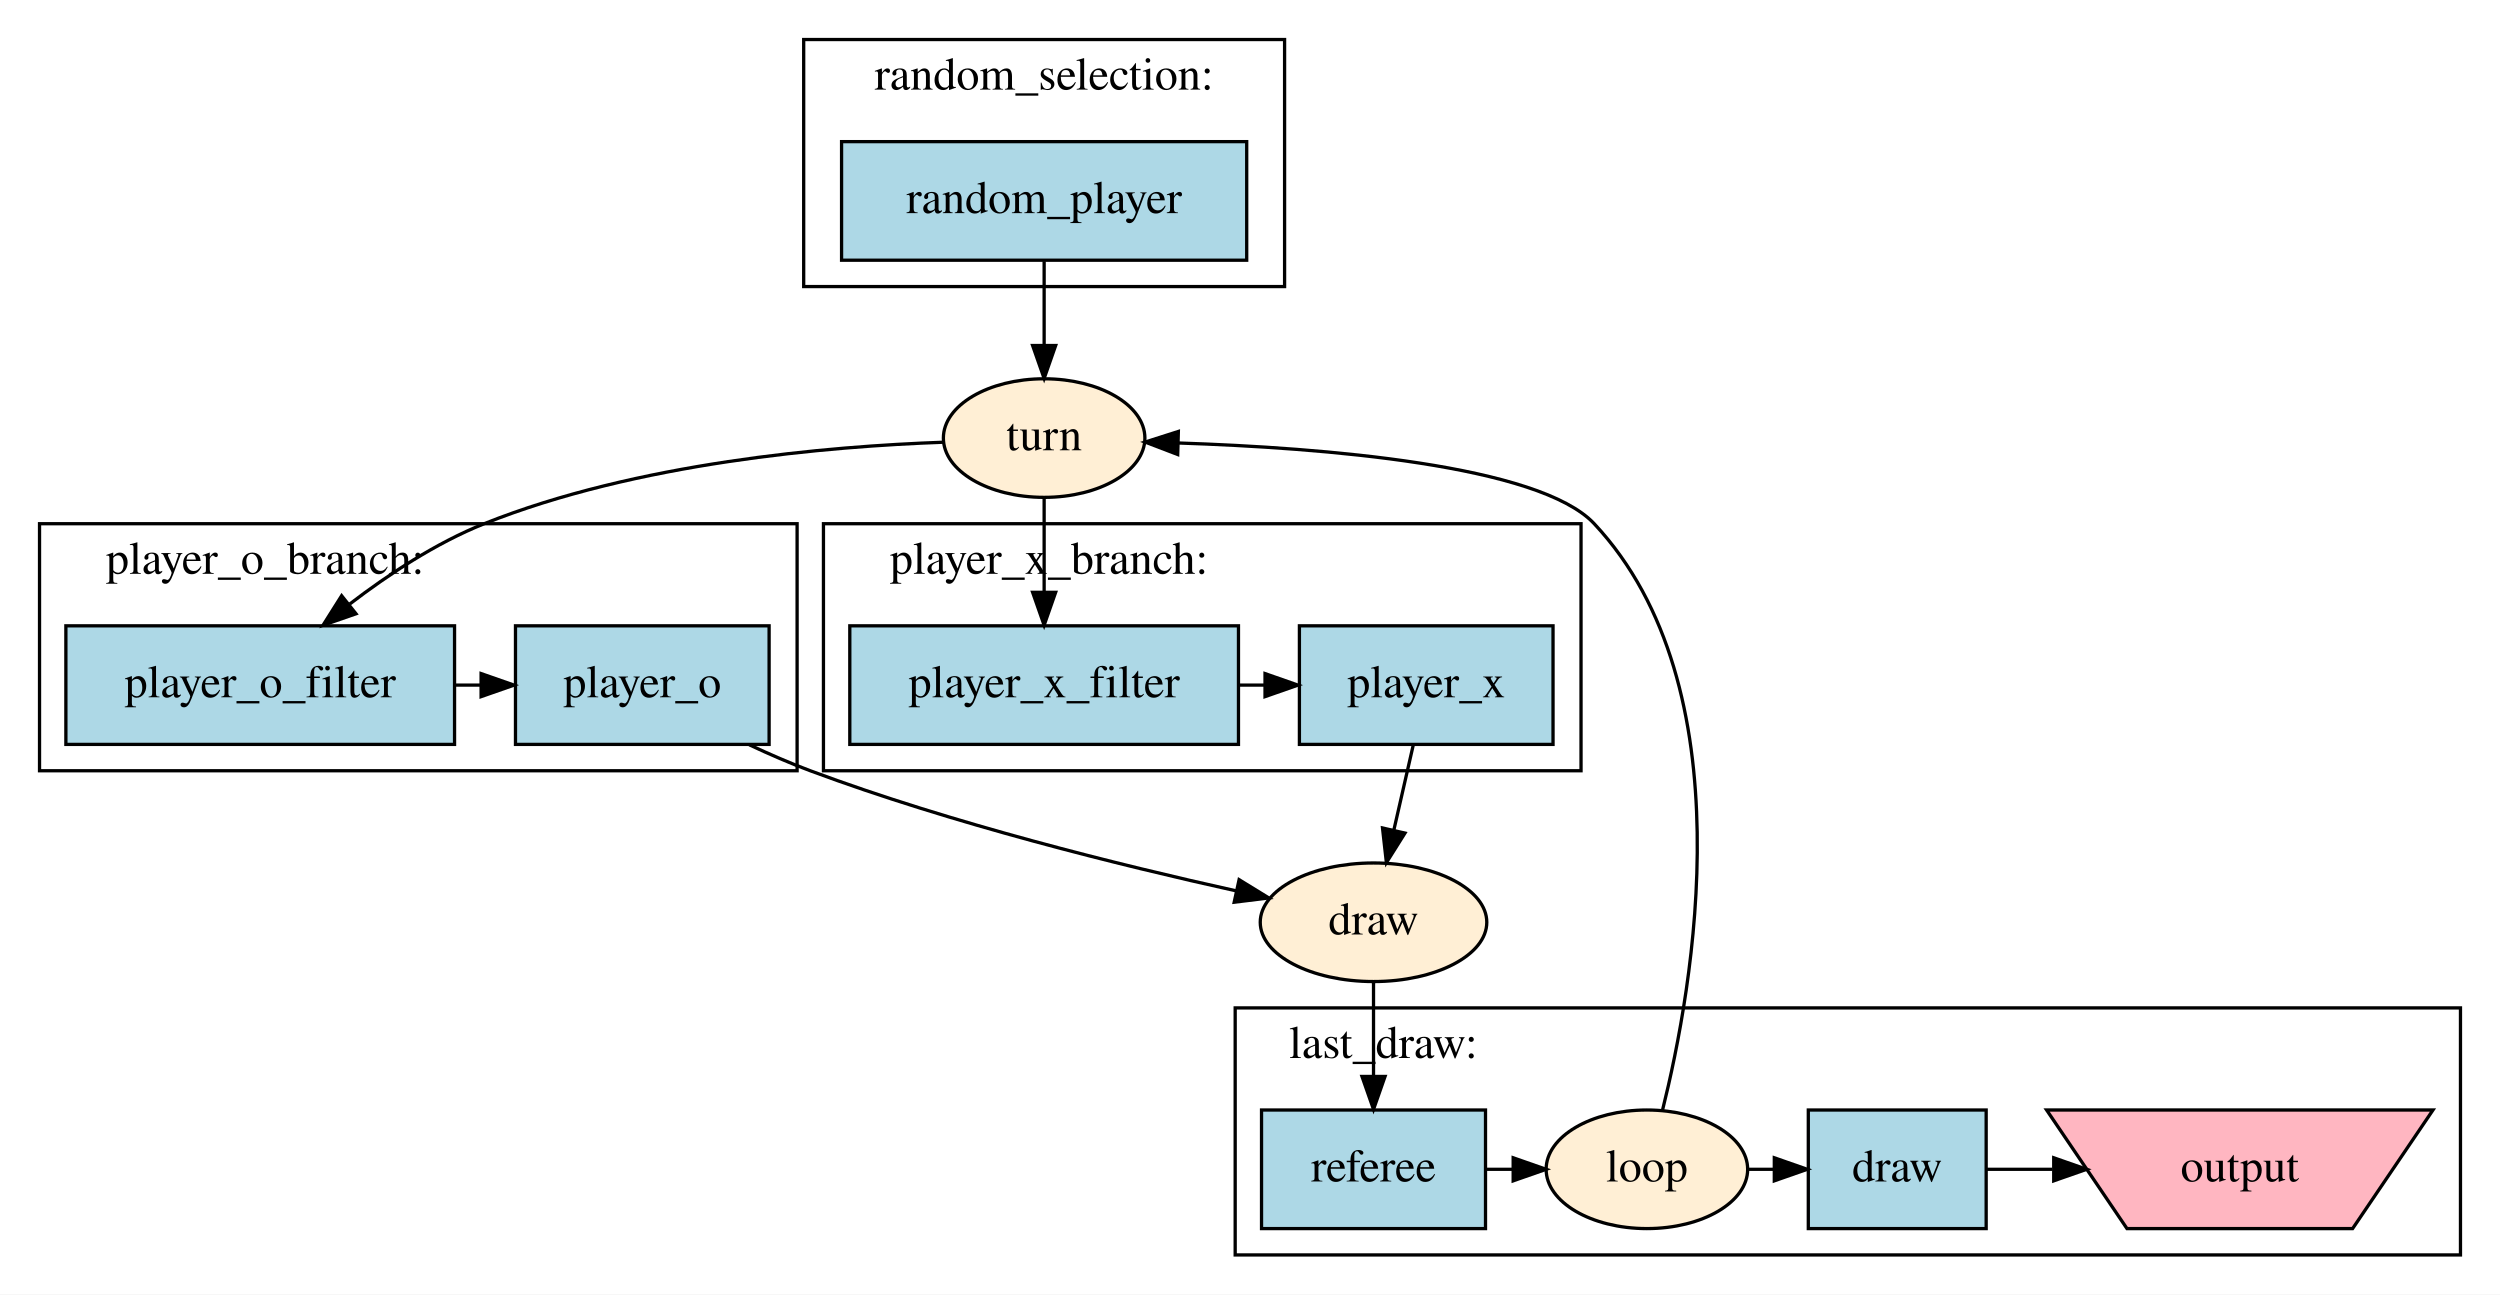
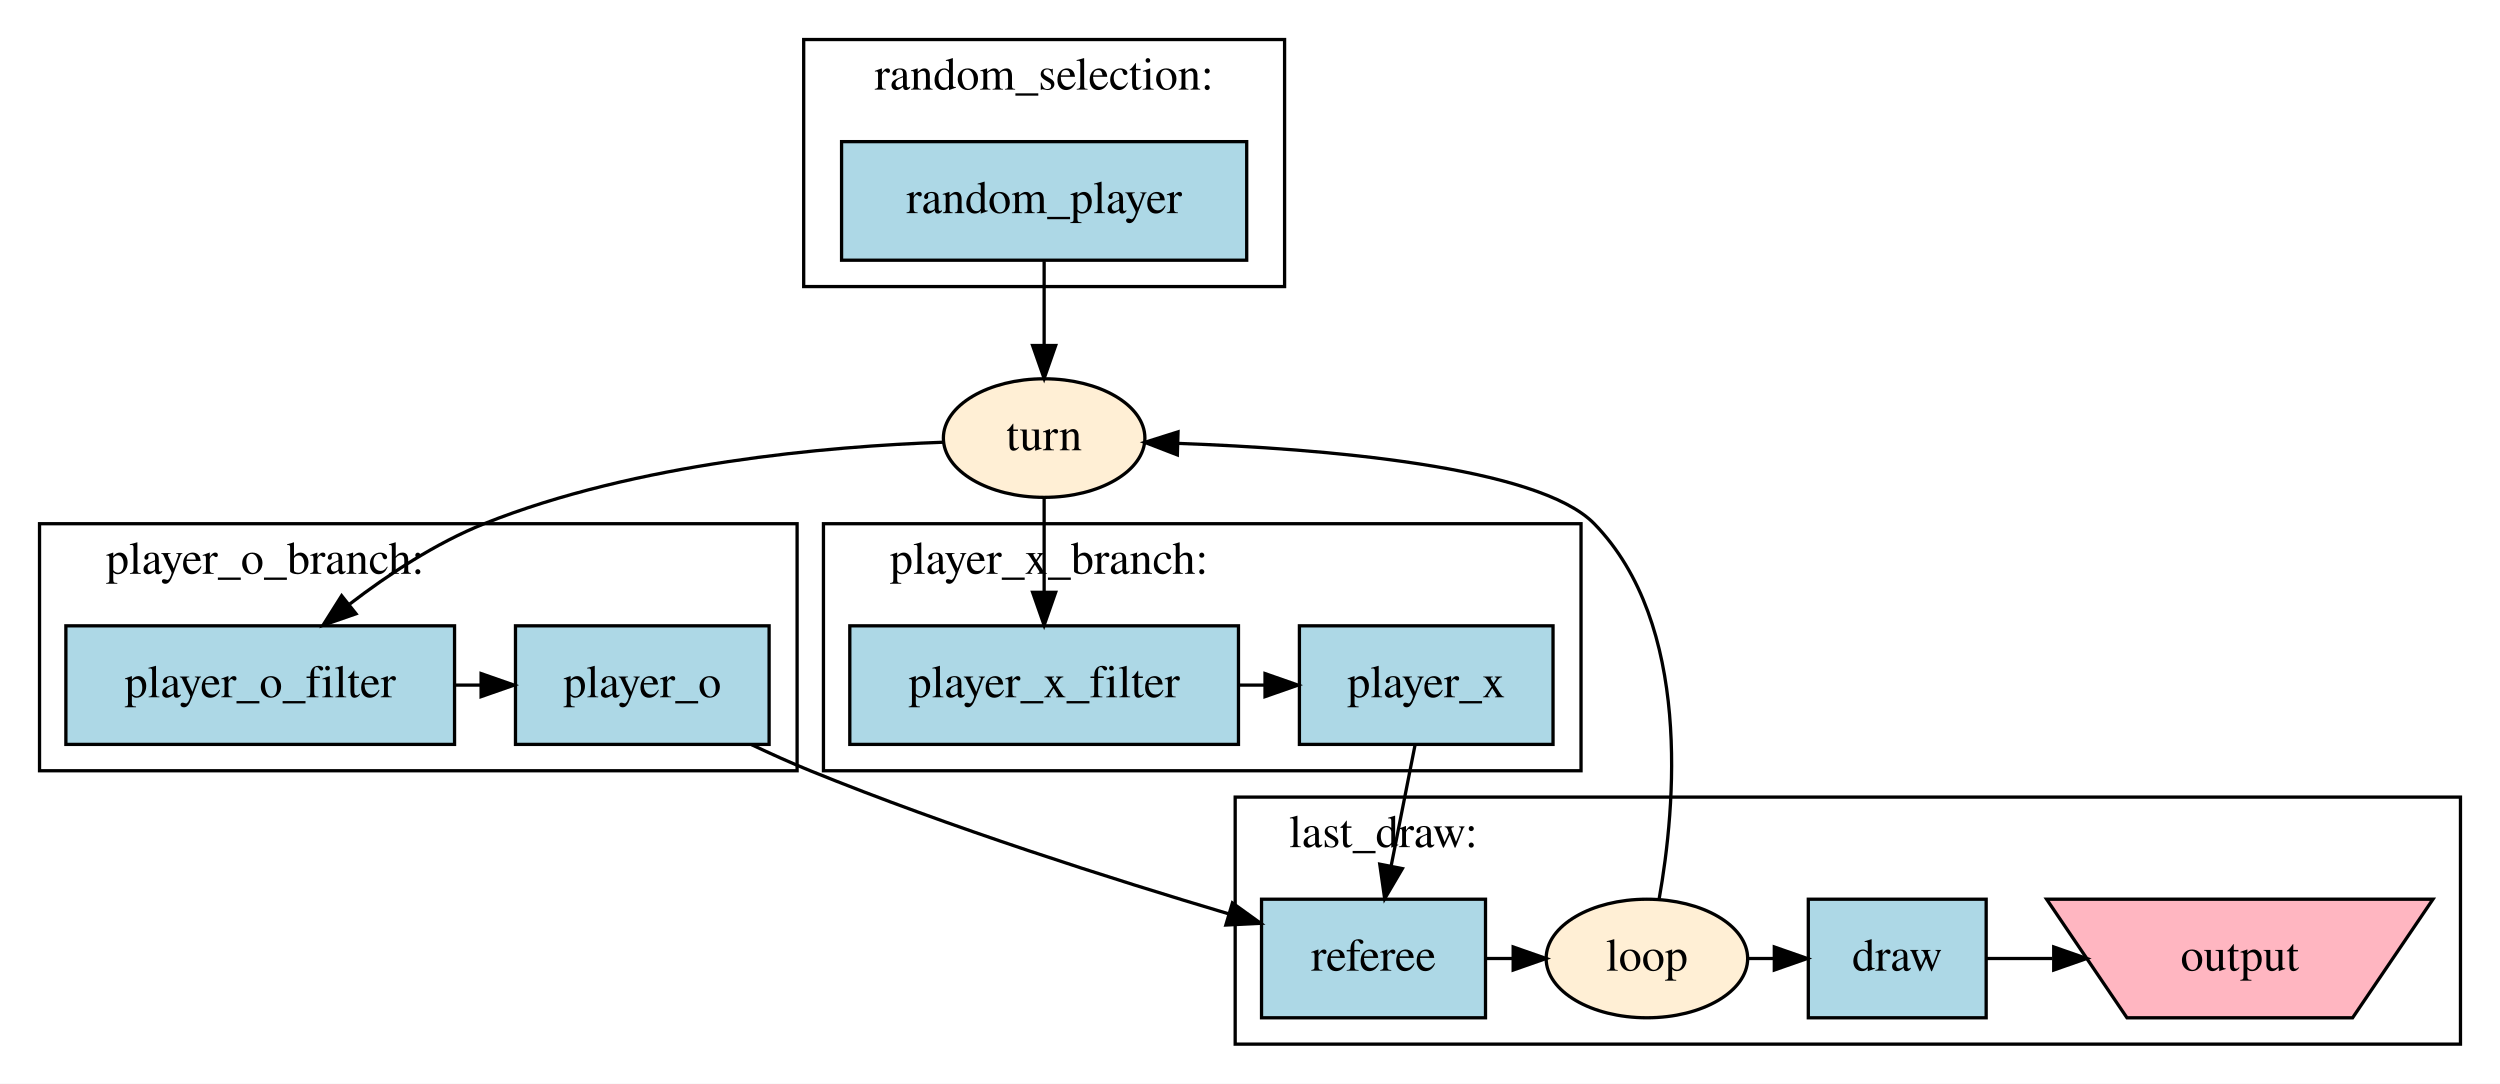
- <svg xmlns="http://www.w3.org/2000/svg" width="759pt" height="393pt" viewBox="0.00 0.00 759.00 393.00">
-   <g id="graph0" class="graph" transform="scale(1 1) rotate(0) translate(4 389)">
-     <polygon fill="white" stroke="transparent" points="-4,4 -4,-389 755,-389 755,4 -4,4" />
+ <svg xmlns="http://www.w3.org/2000/svg" width="759pt" height="329pt" viewBox="0.00 0.00 759.00 329.00">
+   <g id="graph0" class="graph" transform="scale(1 1) rotate(0) translate(4 325)">
+     <polygon fill="white" stroke="transparent" points="-4,4 -4,-325 755,-325 755,4 -4,4" />
    <g id="clust2" class="cluster">
-       <polygon fill="none" stroke="black" points="8,-155 8,-230 238,-230 238,-155 8,-155" />
-       <text text-anchor="middle" x="76.5" y="-214.8" font-family="Times,serif" font-size="14.00">player_o_branch:</text>
+       <polygon fill="none" stroke="black" points="8,-91 8,-166 238,-166 238,-91 8,-91" />
+       <text text-anchor="middle" x="76.5" y="-150.8" font-family="Times,serif" font-size="14.00">player_o_branch:</text>
    </g>
    <g id="clust3" class="cluster">
-       <polygon fill="none" stroke="black" points="246,-155 246,-230 476,-230 476,-155 246,-155" />
-       <text text-anchor="middle" x="314.5" y="-214.8" font-family="Times,serif" font-size="14.00">player_x_branch:</text>
+       <polygon fill="none" stroke="black" points="246,-91 246,-166 476,-166 476,-91 246,-91" />
+       <text text-anchor="middle" x="314.5" y="-150.8" font-family="Times,serif" font-size="14.00">player_x_branch:</text>
    </g>
    <g id="clust4" class="cluster">
-       <polygon fill="none" stroke="black" points="240,-302 240,-377 386,-377 386,-302 240,-302" />
-       <text text-anchor="middle" x="313" y="-361.8" font-family="Times,serif" font-size="14.00">random_selection:</text>
+       <polygon fill="none" stroke="black" points="240,-238 240,-313 386,-313 386,-238 240,-238" />
+       <text text-anchor="middle" x="313" y="-297.8" font-family="Times,serif" font-size="14.00">random_selection:</text>
    </g>
    <g id="clust5" class="cluster">
      <polygon fill="none" stroke="black" points="371,-8 371,-83 743,-83 743,-8 371,-8" />
      <text text-anchor="middle" x="416" y="-67.8" font-family="Times,serif" font-size="14.00">last_draw:</text>
    </g>
    <g id="node1" class="node">
-       <ellipse fill="papayawhip" stroke="black" cx="413" cy="-109" rx="34.39" ry="18" />
-       <text text-anchor="middle" x="413" y="-105.3" font-family="Times,serif" font-size="14.00">draw</text>
+       <ellipse fill="papayawhip" stroke="black" cx="313" cy="-192" rx="30.59" ry="18" />
+       <text text-anchor="middle" x="313" y="-188.3" font-family="Times,serif" font-size="14.00">turn</text>
    </g>
-     <g id="node9" class="node">
+     <g id="node2" class="node">
+       <polygon fill="lightblue" stroke="black" points="134,-135 16,-135 16,-99 134,-99 134,-135" />
+       <text text-anchor="middle" x="75" y="-113.3" font-family="Times,serif" font-size="14.00">player_o_filter</text>
+     </g>
+     <g id="edge5" class="edge">
+       <path fill="none" stroke="black" d="M282.42,-190.74C247.51,-189.5 189.26,-184.49 143,-166 128.42,-160.17 113.97,-150.65 102.17,-141.61" />
+       <polygon fill="black" stroke="black" points="104.08,-138.66 94.07,-135.18 99.72,-144.14 104.08,-138.66" />
+     </g>
+     <g id="node4" class="node">
+       <polygon fill="lightblue" stroke="black" points="372,-135 254,-135 254,-99 372,-99 372,-135" />
+       <text text-anchor="middle" x="313" y="-113.3" font-family="Times,serif" font-size="14.00">player_x_filter</text>
+     </g>
+     <g id="edge8" class="edge">
+       <path fill="none" stroke="black" d="M313,-173.7C313,-165.25 313,-154.87 313,-145.37" />
+       <polygon fill="black" stroke="black" points="316.5,-145.18 313,-135.18 309.5,-145.18 316.5,-145.18" />
+     </g>
+     <g id="node3" class="node">
+       <polygon fill="lightblue" stroke="black" points="229.5,-135 152.5,-135 152.5,-99 229.5,-99 229.5,-135" />
+       <text text-anchor="middle" x="191" y="-113.3" font-family="Times,serif" font-size="14.00">player_o</text>
+     </g>
+     <g id="edge6" class="edge">
+       <path fill="none" stroke="black" d="M134.36,-117C136.85,-117 139.34,-117 141.83,-117" />
+       <polygon fill="black" stroke="black" points="142.06,-120.5 152.06,-117 142.06,-113.5 142.06,-120.5" />
+     </g>
+     <g id="node7" class="node">
      <polygon fill="lightblue" stroke="black" points="447,-52 379,-52 379,-16 447,-16 447,-52" />
      <text text-anchor="middle" x="413" y="-30.3" font-family="Times,serif" font-size="14.00">referee</text>
    </g>
-     <g id="edge1" class="edge">
-       <path fill="none" stroke="black" d="M413,-90.7C413,-82.25 413,-71.87 413,-62.37" />
-       <polygon fill="black" stroke="black" points="416.5,-62.18 413,-52.18 409.5,-62.18 416.5,-62.18" />
-     </g>
-     <g id="node2" class="node">
-       <ellipse fill="papayawhip" stroke="black" cx="313" cy="-256" rx="30.59" ry="18" />
-       <text text-anchor="middle" x="313" y="-252.3" font-family="Times,serif" font-size="14.00">turn</text>
-     </g>
-     <g id="node3" class="node">
-       <polygon fill="lightblue" stroke="black" points="134,-199 16,-199 16,-163 134,-163 134,-199" />
-       <text text-anchor="middle" x="75" y="-177.3" font-family="Times,serif" font-size="14.00">player_o_filter</text>
-     </g>
-     <g id="edge6" class="edge">
-       <path fill="none" stroke="black" d="M282.42,-254.74C247.51,-253.5 189.26,-248.49 143,-230 128.42,-224.17 113.97,-214.65 102.17,-205.61" />
-       <polygon fill="black" stroke="black" points="104.08,-202.66 94.07,-199.18 99.72,-208.14 104.08,-202.66" />
+     <g id="edge7" class="edge">
+       <path fill="none" stroke="black" d="M224.17,-98.92C230.04,-96.13 236.15,-93.38 242,-91 284.27,-73.81 333.98,-58.01 368.88,-47.6" />
+       <polygon fill="black" stroke="black" points="370.16,-50.87 378.75,-44.68 368.17,-44.16 370.16,-50.87" />
    </g>
    <g id="node5" class="node">
-       <polygon fill="lightblue" stroke="black" points="372,-199 254,-199 254,-163 372,-163 372,-199" />
-       <text text-anchor="middle" x="313" y="-177.3" font-family="Times,serif" font-size="14.00">player_x_filter</text>
+       <polygon fill="lightblue" stroke="black" points="467.5,-135 390.5,-135 390.5,-99 467.5,-99 467.5,-135" />
+       <text text-anchor="middle" x="429" y="-113.3" font-family="Times,serif" font-size="14.00">player_x</text>
    </g>
    <g id="edge9" class="edge">
-       <path fill="none" stroke="black" d="M313,-237.7C313,-229.25 313,-218.87 313,-209.37" />
-       <polygon fill="black" stroke="black" points="316.5,-209.18 313,-199.18 309.5,-209.18 316.5,-209.18" />
+       <path fill="none" stroke="black" d="M372.36,-117C374.85,-117 377.34,-117 379.83,-117" />
+       <polygon fill="black" stroke="black" points="380.06,-120.5 390.06,-117 380.06,-113.5 380.06,-120.5" />
    </g>
-     <g id="node4" class="node">
-       <polygon fill="lightblue" stroke="black" points="229.5,-199 152.5,-199 152.5,-163 229.5,-163 229.5,-199" />
-       <text text-anchor="middle" x="191" y="-177.3" font-family="Times,serif" font-size="14.00">player_o</text>
-     </g>
-     <g id="edge7" class="edge">
-       <path fill="none" stroke="black" d="M134.36,-181C136.85,-181 139.34,-181 141.83,-181" />
-       <polygon fill="black" stroke="black" points="142.06,-184.5 152.06,-181 142.06,-177.5 142.06,-184.5" />
-     </g>
-     <g id="edge8" class="edge">
-       <path fill="none" stroke="black" d="M223.5,-162.88C229.56,-160.03 235.9,-157.27 242,-155 285.07,-138.96 336.25,-126.29 371.32,-118.53" />
-       <polygon fill="black" stroke="black" points="372.19,-121.93 381.22,-116.38 370.7,-115.09 372.19,-121.93" />
+     <g id="edge10" class="edge">
+       <path fill="none" stroke="black" d="M425.61,-98.82C423.51,-88.19 420.76,-74.31 418.37,-62.2" />
+       <polygon fill="black" stroke="black" points="421.76,-61.29 416.39,-52.15 414.89,-62.64 421.76,-61.29" />
    </g>
    <g id="node6" class="node">
-       <polygon fill="lightblue" stroke="black" points="467.5,-199 390.5,-199 390.5,-163 467.5,-163 467.5,-199" />
-       <text text-anchor="middle" x="429" y="-177.3" font-family="Times,serif" font-size="14.00">player_x</text>
-     </g>
-     <g id="edge10" class="edge">
-       <path fill="none" stroke="black" d="M372.36,-181C374.85,-181 377.34,-181 379.83,-181" />
-       <polygon fill="black" stroke="black" points="380.06,-184.5 390.06,-181 380.06,-177.5 380.06,-184.5" />
+       <polygon fill="lightblue" stroke="black" points="374.5,-282 251.5,-282 251.5,-246 374.5,-246 374.5,-282" />
+       <text text-anchor="middle" x="313" y="-260.3" font-family="Times,serif" font-size="14.00">random_player</text>
    </g>
    <g id="edge11" class="edge">
-       <path fill="none" stroke="black" d="M425.04,-162.7C423.28,-154.98 421.16,-145.71 419.2,-137.11" />
-       <polygon fill="black" stroke="black" points="422.55,-136.07 416.91,-127.1 415.73,-137.63 422.55,-136.07" />
+       <path fill="none" stroke="black" d="M313,-245.7C313,-237.98 313,-228.71 313,-220.11" />
+       <polygon fill="black" stroke="black" points="316.5,-220.1 313,-210.1 309.5,-220.1 316.5,-220.1" />
    </g>
-     <g id="node7" class="node">
-       <polygon fill="lightblue" stroke="black" points="374.5,-346 251.5,-346 251.5,-310 374.5,-310 374.5,-346" />
-       <text text-anchor="middle" x="313" y="-324.3" font-family="Times,serif" font-size="14.00">random_player</text>
+     <g id="node9" class="node">
+       <ellipse fill="papayawhip" stroke="black" cx="496" cy="-34" rx="30.59" ry="18" />
+       <text text-anchor="middle" x="496" y="-30.3" font-family="Times,serif" font-size="14.00">loop</text>
    </g>
-     <g id="edge12" class="edge">
-       <path fill="none" stroke="black" d="M313,-309.7C313,-301.98 313,-292.71 313,-284.11" />
-       <polygon fill="black" stroke="black" points="316.5,-284.1 313,-274.1 309.5,-284.1 316.5,-284.1" />
+     <g id="edge1" class="edge">
+       <path fill="none" stroke="black" d="M447.04,-34C449.82,-34 452.59,-34 455.36,-34" />
+       <polygon fill="black" stroke="black" points="455.4,-37.5 465.4,-34 455.4,-30.5 455.4,-37.5" />
    </g>
    <g id="node8" class="node">
+       <polygon fill="lightblue" stroke="black" points="599,-52 545,-52 545,-16 599,-16 599,-52" />
+       <text text-anchor="middle" x="572" y="-30.3" font-family="Times,serif" font-size="14.00">draw</text>
+     </g>
+     <g id="node10" class="node">
      <polygon fill="lightpink" stroke="black" points="641.75,-16 710.25,-16 734.65,-52 617.35,-52 641.75,-16" />
      <text text-anchor="middle" x="676" y="-30.3" font-family="Times,serif" font-size="14.00">output</text>
    </g>
-     <g id="node11" class="node">
-       <ellipse fill="papayawhip" stroke="black" cx="496" cy="-34" rx="30.59" ry="18" />
-       <text text-anchor="middle" x="496" y="-30.3" font-family="Times,serif" font-size="14.00">loop</text>
-     </g>
-     <g id="edge2" class="edge">
-       <path fill="none" stroke="black" d="M447.04,-34C449.82,-34 452.59,-34 455.36,-34" />
-       <polygon fill="black" stroke="black" points="455.4,-37.5 465.4,-34 455.4,-30.5 455.4,-37.5" />
-     </g>
-     <g id="node10" class="node">
-       <polygon fill="lightblue" stroke="black" points="599,-52 545,-52 545,-16 599,-16 599,-52" />
-       <text text-anchor="middle" x="572" y="-30.3" font-family="Times,serif" font-size="14.00">draw</text>
-     </g>
-     <g id="edge4" class="edge">
+     <g id="edge3" class="edge">
      <path fill="none" stroke="black" d="M599.22,-34C605.85,-34 612.47,-34 619.1,-34" />
      <polygon fill="black" stroke="black" points="619.51,-37.5 629.51,-34 619.51,-30.5 619.51,-37.5" />
    </g>
-     <g id="edge5" class="edge">
-       <path fill="none" stroke="black" d="M500.7,-51.79C510.07,-89.28 526.41,-180.39 480,-230 463.31,-247.84 397.59,-253.05 353.74,-254.51" />
-       <polygon fill="black" stroke="black" points="353.55,-251.01 343.65,-254.79 353.75,-258.01 353.55,-251.01" />
+     <g id="edge4" class="edge">
+       <path fill="none" stroke="black" d="M499.73,-52.18C504.7,-80.14 509.72,-135.46 480,-166 462.96,-183.5 397.34,-188.81 353.61,-190.39" />
+       <polygon fill="black" stroke="black" points="353.44,-186.89 343.55,-190.7 353.65,-193.89 353.44,-186.89" />
    </g>
-     <g id="edge3" class="edge">
+     <g id="edge2" class="edge">
      <path fill="none" stroke="black" d="M526.58,-34C529.22,-34 531.86,-34 534.5,-34" />
      <polygon fill="black" stroke="black" points="534.68,-37.5 544.68,-34 534.68,-30.5 534.68,-37.5" />
    </g>
  </g>
</svg>
